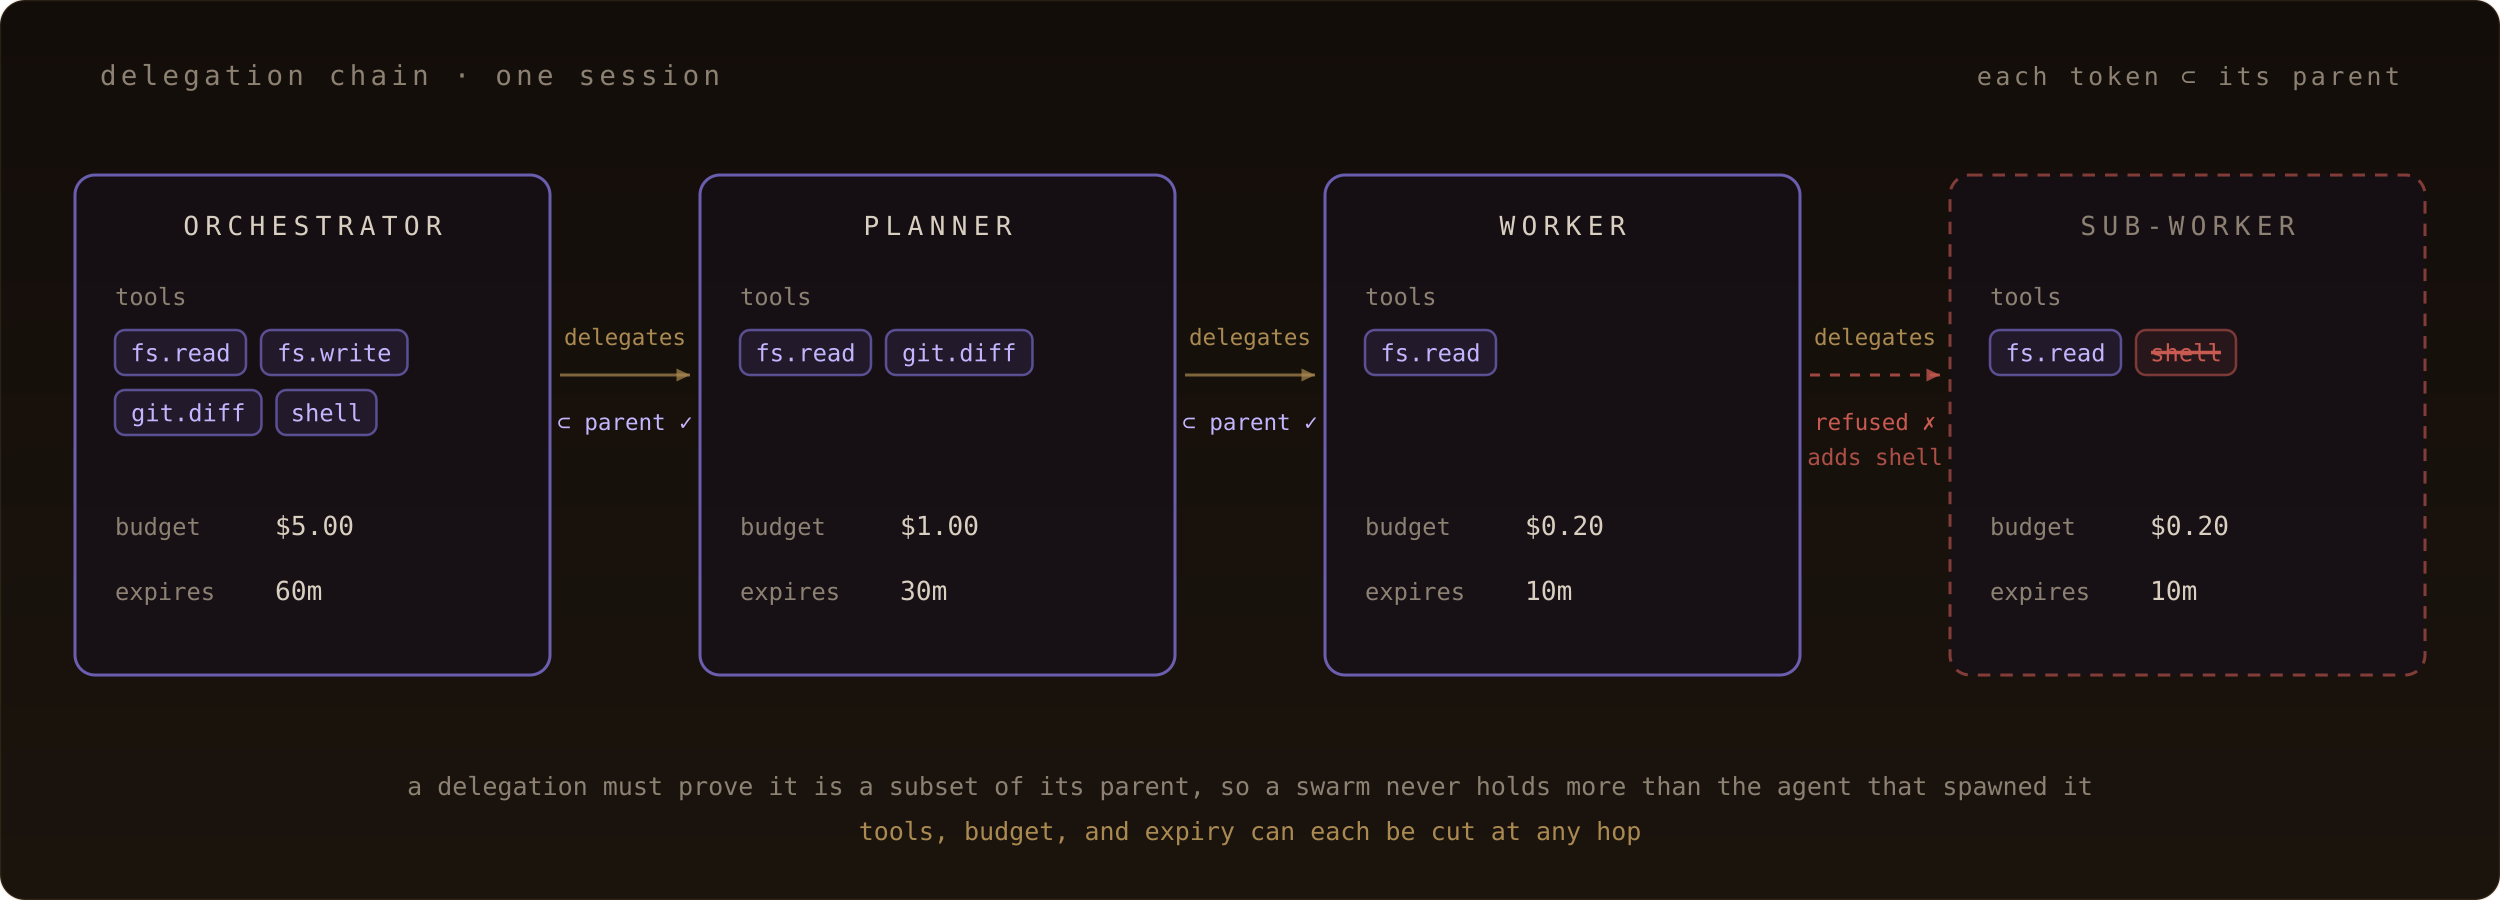
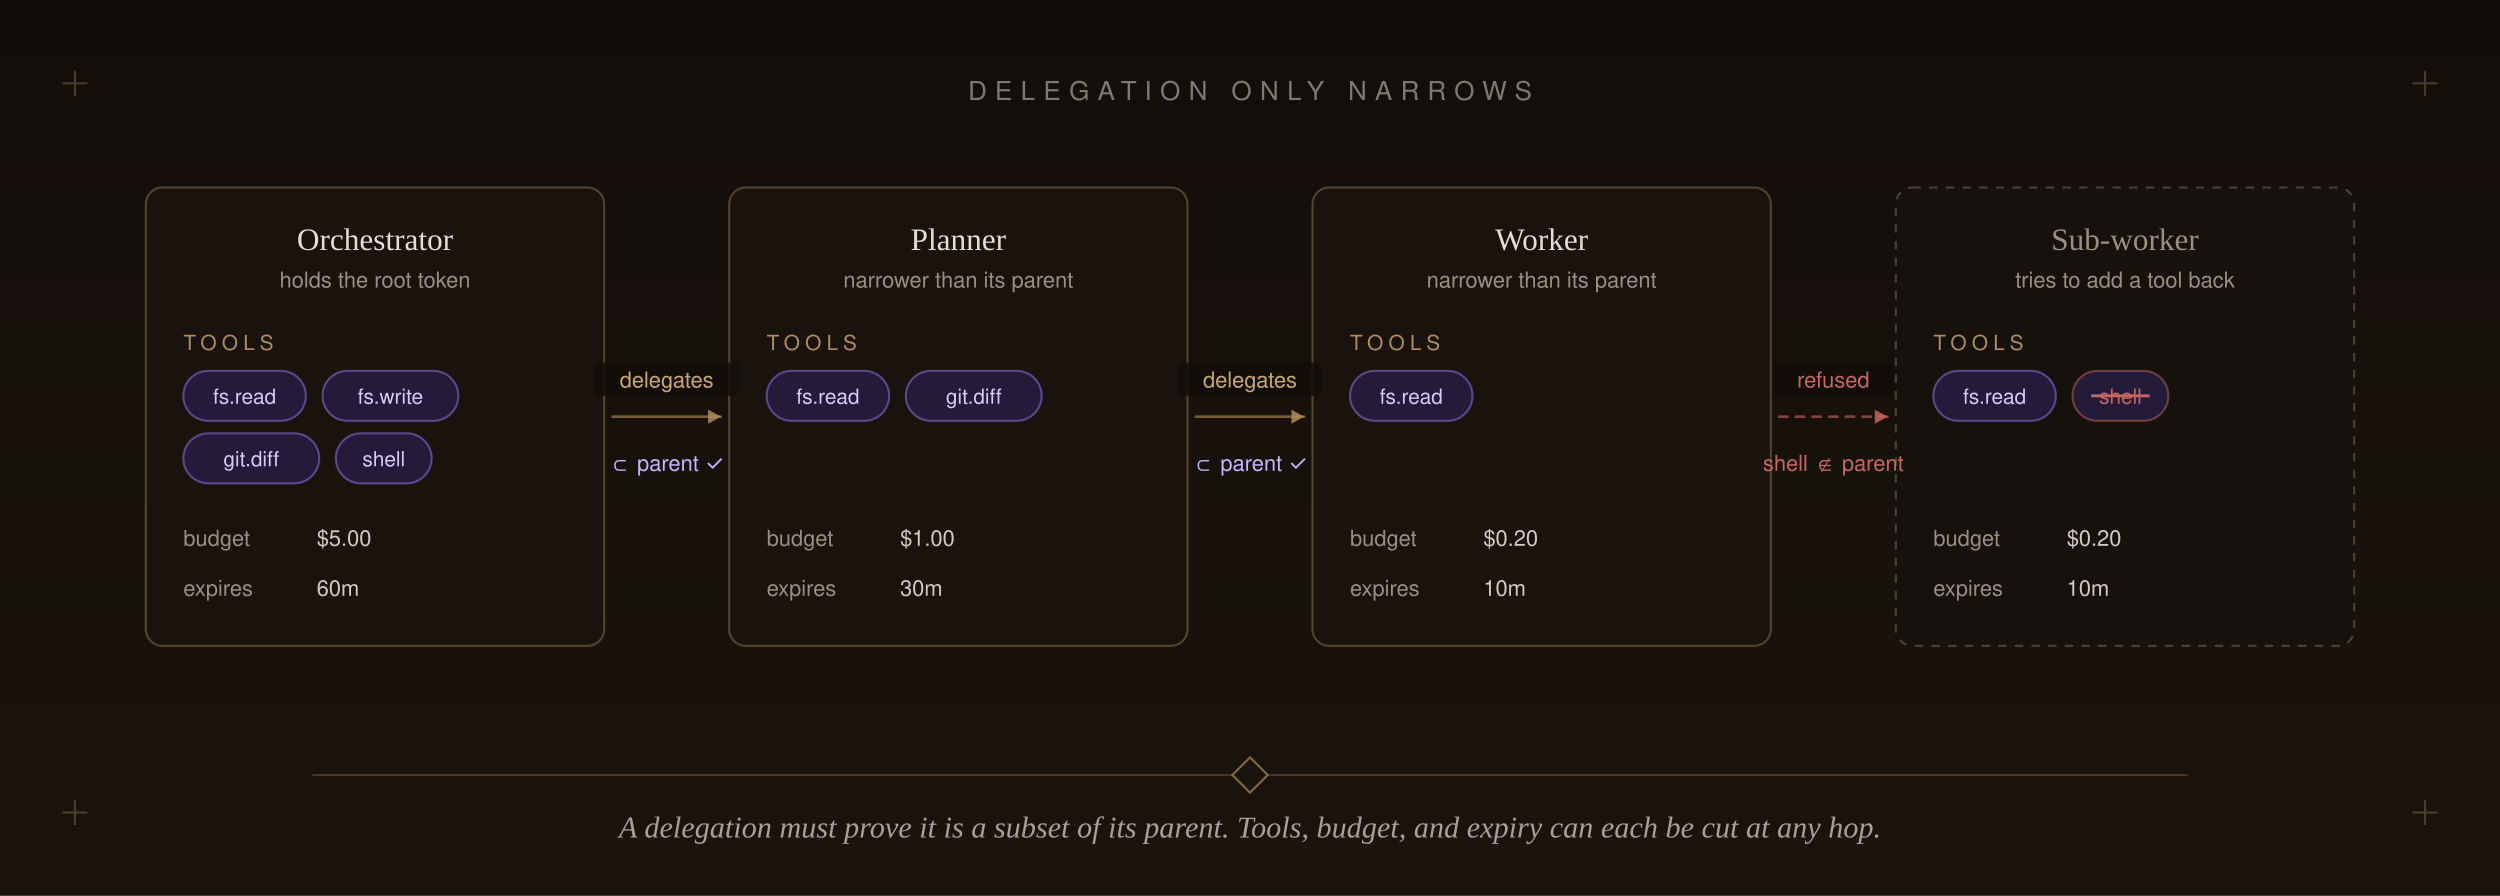
- <svg xmlns="http://www.w3.org/2000/svg" viewBox="0 0 1000 360" width="1000" height="360" role="img" aria-label="Delegation in Chio only narrows: an orchestrator with four tools, a five dollar budget and a sixty minute expiry delegates to a planner with two tools, one dollar and thirty minutes, which delegates to a worker with one tool, twenty cents and ten minutes. A sub-worker token that tries to add the shell tool back is refused because it is not a subset of its parent.">
+ <svg xmlns="http://www.w3.org/2000/svg" viewBox="0 0 1200 430" width="1200" height="430" role="img" aria-label="Delegation in Chio only narrows: an orchestrator with four tools, a five dollar budget and a sixty minute expiry delegates to a planner with two tools, one dollar and thirty minutes, which delegates to a worker with one tool, twenty cents and ten minutes. A sub-worker token that tries to add the shell tool back is refused because it is not a subset of its parent.">
  <defs>
-     <linearGradient id="at-bg" x1="0" y1="0" x2="0" y2="1">
+     <linearGradient id="atbg" x1="0" y1="0" x2="0" y2="1">
      <stop offset="0" stop-color="#130d0a" />
      <stop offset="1" stop-color="#1b140d" />
    </linearGradient>
-     <radialGradient id="at-glow" cx="50%" cy="50%" r="55%">
-       <stop offset="0" stop-color="#8f7ff2" stop-opacity="0.16" />
-       <stop offset="0.5" stop-color="#8f7ff2" stop-opacity="0.04" />
+     <radialGradient id="atglow" cx="50%" cy="50%" r="50%">
+       <stop offset="0" stop-color="#8f7ff2" stop-opacity="0.32" />
+       <stop offset="0.6" stop-color="#8f7ff2" stop-opacity="0.07" />
      <stop offset="1" stop-color="#8f7ff2" stop-opacity="0" />
    </radialGradient>
-     <pattern id="at-field" width="34" height="34" patternUnits="userSpaceOnUse">
-       <circle cx="6" cy="9" r="0.9" fill="#ab8a52" fill-opacity="0.16" />
-       <circle cx="23" cy="24" r="0.6" fill="#ab8a52" fill-opacity="0.10" />
-     </pattern>
-     <radialGradient id="at-fade" cx="50%" cy="50%" r="60%">
-       <stop offset="0" stop-color="#fff" stop-opacity="1" />
-       <stop offset="1" stop-color="#fff" stop-opacity="0" />
+     <radialGradient id="atkglow" cx="50%" cy="50%" r="50%">
+       <stop offset="0" stop-color="#8f7ff2" stop-opacity="0.28" />
+       <stop offset="0.65" stop-color="#8f7ff2" stop-opacity="0.06" />
+       <stop offset="1" stop-color="#8f7ff2" stop-opacity="0" />
    </radialGradient>
-     <mask id="at-mask">
-       <rect width="1000" height="360" fill="url(#at-fade)" />
-     </mask>
  </defs>
-   <rect width="1000" height="360" rx="10" fill="url(#at-bg)" />
-   <rect width="1000" height="360" rx="10" fill="none" stroke="#ab8a52" stroke-opacity="0.14" />
-   <text x="40" y="34" text-anchor="start" font-family="ui-monospace, SFMono-Regular, 'SF Mono', Menlo, Consolas, monospace" font-size="11" letter-spacing="1.7" fill="#8c8172">delegation chain · one session</text>
-   <text x="960" y="34" text-anchor="end" font-family="ui-monospace, SFMono-Regular, 'SF Mono', Menlo, Consolas, monospace" font-size="10" letter-spacing="1.4" fill="#8c8172">each token ⊂ its parent</text>
-   <rect x="30" y="70" width="190" height="200" rx="8" fill="#16101c" fill-opacity="0.6" stroke="#8f7ff2" stroke-opacity="0.7" stroke-width="1.2" />
-   <text x="125" y="94" text-anchor="middle" font-family="ui-monospace, SFMono-Regular, 'SF Mono', Menlo, Consolas, monospace" font-size="10.5" letter-spacing="2.5" fill="#d8cfc0">ORCHESTRATOR</text>
-   <text x="46" y="122" text-anchor="start" font-family="ui-monospace, SFMono-Regular, 'SF Mono', Menlo, Consolas, monospace" font-size="9.5" fill="#8c8172">tools</text>
-   <rect x="46" y="132" width="52.4" height="18" rx="4" fill="#8f7ff2" fill-opacity="0.10" stroke="#8f7ff2" stroke-opacity="0.55" stroke-width="1" />
-   <text x="72.2" y="144.5" text-anchor="middle" font-family="ui-monospace, SFMono-Regular, 'SF Mono', Menlo, Consolas, monospace" font-size="9.5" fill="#c3b6ff">fs.read</text>
-   <rect x="104.4" y="132" width="58.6" height="18" rx="4" fill="#8f7ff2" fill-opacity="0.10" stroke="#8f7ff2" stroke-opacity="0.55" stroke-width="1" />
-   <text x="133.7" y="144.5" text-anchor="middle" font-family="ui-monospace, SFMono-Regular, 'SF Mono', Menlo, Consolas, monospace" font-size="9.5" fill="#c3b6ff">fs.write</text>
-   <rect x="46" y="156" width="58.6" height="18" rx="4" fill="#8f7ff2" fill-opacity="0.10" stroke="#8f7ff2" stroke-opacity="0.55" stroke-width="1" />
-   <text x="75.3" y="168.5" text-anchor="middle" font-family="ui-monospace, SFMono-Regular, 'SF Mono', Menlo, Consolas, monospace" font-size="9.5" fill="#c3b6ff">git.diff</text>
-   <rect x="110.6" y="156" width="40.0" height="18" rx="4" fill="#8f7ff2" fill-opacity="0.10" stroke="#8f7ff2" stroke-opacity="0.55" stroke-width="1" />
-   <text x="130.6" y="168.5" text-anchor="middle" font-family="ui-monospace, SFMono-Regular, 'SF Mono', Menlo, Consolas, monospace" font-size="9.5" fill="#c3b6ff">shell</text>
-   <text x="46" y="214" text-anchor="start" font-family="ui-monospace, SFMono-Regular, 'SF Mono', Menlo, Consolas, monospace" font-size="9.5" fill="#8c8172">budget</text>
-   <text x="110" y="214" text-anchor="start" font-family="ui-monospace, SFMono-Regular, 'SF Mono', Menlo, Consolas, monospace" font-size="10.5" fill="#d8cfc0">$5.00</text>
-   <text x="46" y="240" text-anchor="start" font-family="ui-monospace, SFMono-Regular, 'SF Mono', Menlo, Consolas, monospace" font-size="9.5" fill="#8c8172">expires</text>
-   <text x="110" y="240" text-anchor="start" font-family="ui-monospace, SFMono-Regular, 'SF Mono', Menlo, Consolas, monospace" font-size="10.5" fill="#d8cfc0">60m</text>
-   <rect x="280" y="70" width="190" height="200" rx="8" fill="#16101c" fill-opacity="0.6" stroke="#8f7ff2" stroke-opacity="0.7" stroke-width="1.2" />
-   <text x="375" y="94" text-anchor="middle" font-family="ui-monospace, SFMono-Regular, 'SF Mono', Menlo, Consolas, monospace" font-size="10.5" letter-spacing="2.5" fill="#d8cfc0">PLANNER</text>
-   <text x="296" y="122" text-anchor="start" font-family="ui-monospace, SFMono-Regular, 'SF Mono', Menlo, Consolas, monospace" font-size="9.5" fill="#8c8172">tools</text>
-   <rect x="296" y="132" width="52.4" height="18" rx="4" fill="#8f7ff2" fill-opacity="0.10" stroke="#8f7ff2" stroke-opacity="0.55" stroke-width="1" />
-   <text x="322.2" y="144.5" text-anchor="middle" font-family="ui-monospace, SFMono-Regular, 'SF Mono', Menlo, Consolas, monospace" font-size="9.5" fill="#c3b6ff">fs.read</text>
-   <rect x="354.4" y="132" width="58.6" height="18" rx="4" fill="#8f7ff2" fill-opacity="0.10" stroke="#8f7ff2" stroke-opacity="0.55" stroke-width="1" />
-   <text x="383.7" y="144.5" text-anchor="middle" font-family="ui-monospace, SFMono-Regular, 'SF Mono', Menlo, Consolas, monospace" font-size="9.5" fill="#c3b6ff">git.diff</text>
-   <text x="296" y="214" text-anchor="start" font-family="ui-monospace, SFMono-Regular, 'SF Mono', Menlo, Consolas, monospace" font-size="9.5" fill="#8c8172">budget</text>
-   <text x="360" y="214" text-anchor="start" font-family="ui-monospace, SFMono-Regular, 'SF Mono', Menlo, Consolas, monospace" font-size="10.5" fill="#d8cfc0">$1.00</text>
-   <text x="296" y="240" text-anchor="start" font-family="ui-monospace, SFMono-Regular, 'SF Mono', Menlo, Consolas, monospace" font-size="9.5" fill="#8c8172">expires</text>
-   <text x="360" y="240" text-anchor="start" font-family="ui-monospace, SFMono-Regular, 'SF Mono', Menlo, Consolas, monospace" font-size="10.5" fill="#d8cfc0">30m</text>
-   <rect x="530" y="70" width="190" height="200" rx="8" fill="#16101c" fill-opacity="0.6" stroke="#8f7ff2" stroke-opacity="0.7" stroke-width="1.2" />
-   <text x="625" y="94" text-anchor="middle" font-family="ui-monospace, SFMono-Regular, 'SF Mono', Menlo, Consolas, monospace" font-size="10.5" letter-spacing="2.5" fill="#d8cfc0">WORKER</text>
-   <text x="546" y="122" text-anchor="start" font-family="ui-monospace, SFMono-Regular, 'SF Mono', Menlo, Consolas, monospace" font-size="9.5" fill="#8c8172">tools</text>
-   <rect x="546" y="132" width="52.4" height="18" rx="4" fill="#8f7ff2" fill-opacity="0.10" stroke="#8f7ff2" stroke-opacity="0.55" stroke-width="1" />
-   <text x="572.2" y="144.5" text-anchor="middle" font-family="ui-monospace, SFMono-Regular, 'SF Mono', Menlo, Consolas, monospace" font-size="9.5" fill="#c3b6ff">fs.read</text>
-   <text x="546" y="214" text-anchor="start" font-family="ui-monospace, SFMono-Regular, 'SF Mono', Menlo, Consolas, monospace" font-size="9.5" fill="#8c8172">budget</text>
-   <text x="610" y="214" text-anchor="start" font-family="ui-monospace, SFMono-Regular, 'SF Mono', Menlo, Consolas, monospace" font-size="10.5" fill="#d8cfc0">$0.20</text>
-   <text x="546" y="240" text-anchor="start" font-family="ui-monospace, SFMono-Regular, 'SF Mono', Menlo, Consolas, monospace" font-size="9.5" fill="#8c8172">expires</text>
-   <text x="610" y="240" text-anchor="start" font-family="ui-monospace, SFMono-Regular, 'SF Mono', Menlo, Consolas, monospace" font-size="10.5" fill="#d8cfc0">10m</text>
-   <rect x="780" y="70" width="190" height="200" rx="8" fill="#16101c" fill-opacity="0.6" stroke="#c95a52" stroke-opacity="0.6" stroke-width="1.2" stroke-dasharray="5 4" />
-   <text x="875" y="94" text-anchor="middle" font-family="ui-monospace, SFMono-Regular, 'SF Mono', Menlo, Consolas, monospace" font-size="10.5" letter-spacing="2.5" fill="#8c8172">SUB-WORKER</text>
-   <text x="796" y="122" text-anchor="start" font-family="ui-monospace, SFMono-Regular, 'SF Mono', Menlo, Consolas, monospace" font-size="9.5" fill="#8c8172">tools</text>
-   <rect x="796" y="132" width="52.4" height="18" rx="4" fill="#8f7ff2" fill-opacity="0.10" stroke="#8f7ff2" stroke-opacity="0.55" stroke-width="1" />
-   <text x="822.2" y="144.5" text-anchor="middle" font-family="ui-monospace, SFMono-Regular, 'SF Mono', Menlo, Consolas, monospace" font-size="9.5" fill="#c3b6ff">fs.read</text>
-   <rect x="854.4" y="132" width="40.0" height="18" rx="4" fill="#c95a52" fill-opacity="0.10" stroke="#c95a52" stroke-opacity="0.55" stroke-width="1" />
-   <text x="874.4" y="144.5" text-anchor="middle" font-family="ui-monospace, SFMono-Regular, 'SF Mono', Menlo, Consolas, monospace" font-size="9.5" fill="#c95a52">shell</text>
-   <line x1="860.4" y1="141" x2="888.4" y2="141" stroke="#c95a52" stroke-width="1.4" />
-   <text x="796" y="214" text-anchor="start" font-family="ui-monospace, SFMono-Regular, 'SF Mono', Menlo, Consolas, monospace" font-size="9.5" fill="#8c8172">budget</text>
-   <text x="860" y="214" text-anchor="start" font-family="ui-monospace, SFMono-Regular, 'SF Mono', Menlo, Consolas, monospace" font-size="10.5" fill="#d8cfc0">$0.20</text>
-   <text x="796" y="240" text-anchor="start" font-family="ui-monospace, SFMono-Regular, 'SF Mono', Menlo, Consolas, monospace" font-size="9.5" fill="#8c8172">expires</text>
-   <text x="860" y="240" text-anchor="start" font-family="ui-monospace, SFMono-Regular, 'SF Mono', Menlo, Consolas, monospace" font-size="10.5" fill="#d8cfc0">10m</text>
-   <line x1="224" y1="150" x2="276" y2="150" stroke="#ab8a52" stroke-opacity="0.7" stroke-width="1.2" />
-   <path d="M276 150 L270.6 152.6 L270.6 147.4 Z" fill="#ab8a52" fill-opacity="0.7" />
-   <text x="250" y="138" text-anchor="middle" font-family="ui-monospace, SFMono-Regular, 'SF Mono', Menlo, Consolas, monospace" font-size="9" fill="#ab8a52">delegates</text>
-   <text x="250" y="172" text-anchor="middle" font-family="ui-monospace, SFMono-Regular, 'SF Mono', Menlo, Consolas, monospace" font-size="9" fill="#c3b6ff">⊂ parent ✓</text>
-   <line x1="474" y1="150" x2="526" y2="150" stroke="#ab8a52" stroke-opacity="0.7" stroke-width="1.2" />
-   <path d="M526 150 L520.6 152.6 L520.6 147.4 Z" fill="#ab8a52" fill-opacity="0.7" />
-   <text x="500" y="138" text-anchor="middle" font-family="ui-monospace, SFMono-Regular, 'SF Mono', Menlo, Consolas, monospace" font-size="9" fill="#ab8a52">delegates</text>
-   <text x="500" y="172" text-anchor="middle" font-family="ui-monospace, SFMono-Regular, 'SF Mono', Menlo, Consolas, monospace" font-size="9" fill="#c3b6ff">⊂ parent ✓</text>
-   <line x1="724" y1="150" x2="776" y2="150" stroke="#c95a52" stroke-opacity="0.75" stroke-width="1.2" stroke-dasharray="4 4" />
-   <path d="M776 150 L770.6 152.6 L770.6 147.4 Z" fill="#c95a52" fill-opacity="0.75" />
-   <text x="750" y="138" text-anchor="middle" font-family="ui-monospace, SFMono-Regular, 'SF Mono', Menlo, Consolas, monospace" font-size="9" fill="#ab8a52">delegates</text>
-   <text x="750" y="172" text-anchor="middle" font-family="ui-monospace, SFMono-Regular, 'SF Mono', Menlo, Consolas, monospace" font-size="9" fill="#c95a52">refused ✗</text>
-   <text x="750" y="186" text-anchor="middle" font-family="ui-monospace, SFMono-Regular, 'SF Mono', Menlo, Consolas, monospace" font-size="9" fill="#c95a52" fill-opacity="0.85">adds shell</text>
-   <text x="500" y="318" text-anchor="middle" font-family="ui-monospace, SFMono-Regular, 'SF Mono', Menlo, Consolas, monospace" font-size="10" fill="#8c8172">a delegation must prove it is a subset of its parent, so a swarm never holds more than the agent that spawned it</text>
-   <text x="500" y="336" text-anchor="middle" font-family="ui-monospace, SFMono-Regular, 'SF Mono', Menlo, Consolas, monospace" font-size="10" fill="#ab8a52">tools, budget, and expiry can each be cut at any hop</text>
+   <rect width="1200" height="430" fill="url(#atbg)" />
+   <g stroke="#b08d5b" stroke-opacity="0.35" stroke-width="1">
+     <path d="M30 40 H42 M36 34 V46" />
+     <path d="M1158 40 H1170 M1164 34 V46" />
+     <path d="M30 390 H42 M36 384 V396" />
+     <path d="M1158 390 H1170 M1164 384 V396" />
+   </g>
+   <text x="600.0" y="48" text-anchor="middle" font-family="-apple-system, 'Segoe UI', Helvetica, Arial, sans-serif" font-size="12.5" letter-spacing="4" fill="#d8cfc0" fill-opacity="0.55">DELEGATION ONLY NARROWS</text>
+   <rect x="70" y="90" width="220" height="220" rx="8" fill="#1a130d" stroke="#b08d5b" stroke-opacity="0.4" />
+   <text x="180.0" y="120" text-anchor="middle" font-family="Georgia, 'Times New Roman', serif" font-size="15" fill="#e7ded0">Orchestrator</text>
+   <text x="180.0" y="138" text-anchor="middle" font-family="-apple-system, 'Segoe UI', Helvetica, Arial, sans-serif" font-size="10.5" fill="#9a8f7e">holds the root token</text>
+   <text x="88" y="168" text-anchor="start" font-family="-apple-system, 'Segoe UI', Helvetica, Arial, sans-serif" font-size="10" letter-spacing="2.5" fill="#b08d5b">TOOLS</text>
+   <rect x="88" y="178" width="58.8" height="24" rx="12.0" fill="#241a3a" stroke="#8f7ff2" stroke-opacity="0.5" />
+   <text x="117.4" y="193.8" text-anchor="middle" font-family="-apple-system, 'Segoe UI', Helvetica, Arial, sans-serif" font-size="10" fill="#d7ccf5">fs.read</text>
+   <rect x="154.8" y="178" width="65.2" height="24" rx="12.0" fill="#241a3a" stroke="#8f7ff2" stroke-opacity="0.5" />
+   <text x="187.4" y="193.8" text-anchor="middle" font-family="-apple-system, 'Segoe UI', Helvetica, Arial, sans-serif" font-size="10" fill="#d7ccf5">fs.write</text>
+   <rect x="88" y="208" width="65.2" height="24" rx="12.0" fill="#241a3a" stroke="#8f7ff2" stroke-opacity="0.5" />
+   <text x="120.6" y="223.8" text-anchor="middle" font-family="-apple-system, 'Segoe UI', Helvetica, Arial, sans-serif" font-size="10" fill="#d7ccf5">git.diff</text>
+   <rect x="161.2" y="208" width="46.0" height="24" rx="12.0" fill="#241a3a" stroke="#8f7ff2" stroke-opacity="0.5" />
+   <text x="184.2" y="223.8" text-anchor="middle" font-family="-apple-system, 'Segoe UI', Helvetica, Arial, sans-serif" font-size="10" fill="#d7ccf5">shell</text>
+   <text x="88" y="262" text-anchor="start" font-family="-apple-system, 'Segoe UI', Helvetica, Arial, sans-serif" font-size="10.5" fill="#9a8f7e">budget</text>
+   <text x="152" y="262" text-anchor="start" font-family="-apple-system, 'Segoe UI', Helvetica, Arial, sans-serif" font-size="10.5" fill="#d3cabb">$5.00</text>
+   <text x="88" y="286" text-anchor="start" font-family="-apple-system, 'Segoe UI', Helvetica, Arial, sans-serif" font-size="10.5" fill="#9a8f7e">expires</text>
+   <text x="152" y="286" text-anchor="start" font-family="-apple-system, 'Segoe UI', Helvetica, Arial, sans-serif" font-size="10.5" fill="#d3cabb">60m</text>
+   <rect x="350" y="90" width="220" height="220" rx="8" fill="#1a130d" stroke="#b08d5b" stroke-opacity="0.4" />
+   <text x="460.0" y="120" text-anchor="middle" font-family="Georgia, 'Times New Roman', serif" font-size="15" fill="#e7ded0">Planner</text>
+   <text x="460.0" y="138" text-anchor="middle" font-family="-apple-system, 'Segoe UI', Helvetica, Arial, sans-serif" font-size="10.5" fill="#9a8f7e">narrower than its parent</text>
+   <text x="368" y="168" text-anchor="start" font-family="-apple-system, 'Segoe UI', Helvetica, Arial, sans-serif" font-size="10" letter-spacing="2.5" fill="#b08d5b">TOOLS</text>
+   <rect x="368" y="178" width="58.8" height="24" rx="12.0" fill="#241a3a" stroke="#8f7ff2" stroke-opacity="0.5" />
+   <text x="397.4" y="193.8" text-anchor="middle" font-family="-apple-system, 'Segoe UI', Helvetica, Arial, sans-serif" font-size="10" fill="#d7ccf5">fs.read</text>
+   <rect x="434.8" y="178" width="65.2" height="24" rx="12.0" fill="#241a3a" stroke="#8f7ff2" stroke-opacity="0.5" />
+   <text x="467.4" y="193.8" text-anchor="middle" font-family="-apple-system, 'Segoe UI', Helvetica, Arial, sans-serif" font-size="10" fill="#d7ccf5">git.diff</text>
+   <text x="368" y="262" text-anchor="start" font-family="-apple-system, 'Segoe UI', Helvetica, Arial, sans-serif" font-size="10.5" fill="#9a8f7e">budget</text>
+   <text x="432" y="262" text-anchor="start" font-family="-apple-system, 'Segoe UI', Helvetica, Arial, sans-serif" font-size="10.5" fill="#d3cabb">$1.00</text>
+   <text x="368" y="286" text-anchor="start" font-family="-apple-system, 'Segoe UI', Helvetica, Arial, sans-serif" font-size="10.5" fill="#9a8f7e">expires</text>
+   <text x="432" y="286" text-anchor="start" font-family="-apple-system, 'Segoe UI', Helvetica, Arial, sans-serif" font-size="10.5" fill="#d3cabb">30m</text>
+   <rect x="630" y="90" width="220" height="220" rx="8" fill="#1a130d" stroke="#b08d5b" stroke-opacity="0.4" />
+   <text x="740.0" y="120" text-anchor="middle" font-family="Georgia, 'Times New Roman', serif" font-size="15" fill="#e7ded0">Worker</text>
+   <text x="740.0" y="138" text-anchor="middle" font-family="-apple-system, 'Segoe UI', Helvetica, Arial, sans-serif" font-size="10.5" fill="#9a8f7e">narrower than its parent</text>
+   <text x="648" y="168" text-anchor="start" font-family="-apple-system, 'Segoe UI', Helvetica, Arial, sans-serif" font-size="10" letter-spacing="2.5" fill="#b08d5b">TOOLS</text>
+   <rect x="648" y="178" width="58.8" height="24" rx="12.0" fill="#241a3a" stroke="#8f7ff2" stroke-opacity="0.5" />
+   <text x="677.4" y="193.8" text-anchor="middle" font-family="-apple-system, 'Segoe UI', Helvetica, Arial, sans-serif" font-size="10" fill="#d7ccf5">fs.read</text>
+   <text x="648" y="262" text-anchor="start" font-family="-apple-system, 'Segoe UI', Helvetica, Arial, sans-serif" font-size="10.5" fill="#9a8f7e">budget</text>
+   <text x="712" y="262" text-anchor="start" font-family="-apple-system, 'Segoe UI', Helvetica, Arial, sans-serif" font-size="10.5" fill="#d3cabb">$0.20</text>
+   <text x="648" y="286" text-anchor="start" font-family="-apple-system, 'Segoe UI', Helvetica, Arial, sans-serif" font-size="10.5" fill="#9a8f7e">expires</text>
+   <text x="712" y="286" text-anchor="start" font-family="-apple-system, 'Segoe UI', Helvetica, Arial, sans-serif" font-size="10.5" fill="#d3cabb">10m</text>
+   <rect x="910" y="90" width="220" height="220" rx="8" fill="#17110d" stroke="#9a8b76" stroke-opacity="0.4" stroke-dasharray="4 4" />
+   <text x="1020.0" y="120" text-anchor="middle" font-family="Georgia, 'Times New Roman', serif" font-size="15" fill="#9a8f7e">Sub-worker</text>
+   <text x="1020.0" y="138" text-anchor="middle" font-family="-apple-system, 'Segoe UI', Helvetica, Arial, sans-serif" font-size="10.5" fill="#9a8f7e">tries to add a tool back</text>
+   <text x="928" y="168" text-anchor="start" font-family="-apple-system, 'Segoe UI', Helvetica, Arial, sans-serif" font-size="10" letter-spacing="2.5" fill="#b08d5b">TOOLS</text>
+   <rect x="928" y="178" width="58.8" height="24" rx="12.0" fill="#241a3a" stroke="#8f7ff2" stroke-opacity="0.5" />
+   <text x="957.4" y="193.8" text-anchor="middle" font-family="-apple-system, 'Segoe UI', Helvetica, Arial, sans-serif" font-size="10" fill="#d7ccf5">fs.read</text>
+   <rect x="994.8" y="178" width="46.0" height="24" rx="12.0" fill="#241a3a" stroke="#c4685f" stroke-opacity="0.5" />
+   <text x="1017.8" y="193.8" text-anchor="middle" font-family="-apple-system, 'Segoe UI', Helvetica, Arial, sans-serif" font-size="10" fill="#c4685f">shell</text>
+   <path d="M1003.8 190.0 H1031.8" stroke="#c4685f" stroke-width="1.4" />
+   <text x="928" y="262" text-anchor="start" font-family="-apple-system, 'Segoe UI', Helvetica, Arial, sans-serif" font-size="10.5" fill="#9a8f7e">budget</text>
+   <text x="992" y="262" text-anchor="start" font-family="-apple-system, 'Segoe UI', Helvetica, Arial, sans-serif" font-size="10.5" fill="#d3cabb">$0.20</text>
+   <text x="928" y="286" text-anchor="start" font-family="-apple-system, 'Segoe UI', Helvetica, Arial, sans-serif" font-size="10.5" fill="#9a8f7e">expires</text>
+   <text x="992" y="286" text-anchor="start" font-family="-apple-system, 'Segoe UI', Helvetica, Arial, sans-serif" font-size="10.5" fill="#d3cabb">10m</text>
+   <path d="M294 200 L346 200" stroke="#b08d5b" stroke-opacity="0.6" stroke-width="1.3" fill="none" stroke-linecap="round" />
+   <path d="M346 200 L339.9 203.4 L339.9 196.6 Z" fill="#b08d5b" fill-opacity="0.85" />
+   <rect x="285.1" y="174" width="69.8" height="16" rx="3" fill="#130d0a" fill-opacity="0.85" />
+   <text x="320.0" y="186" text-anchor="middle" font-family="-apple-system, 'Segoe UI', Helvetica, Arial, sans-serif" font-size="10.5" fill="#c8a86f">delegates</text>
+   <text x="320.0" y="226" text-anchor="middle" font-family="-apple-system, 'Segoe UI', Helvetica, Arial, sans-serif" font-size="10.5" fill="#c3b6ff">⊂ parent ✓</text>
+   <path d="M574 200 L626 200" stroke="#b08d5b" stroke-opacity="0.6" stroke-width="1.3" fill="none" stroke-linecap="round" />
+   <path d="M626 200 L619.9 203.4 L619.9 196.6 Z" fill="#b08d5b" fill-opacity="0.85" />
+   <rect x="565.1" y="174" width="69.8" height="16" rx="3" fill="#130d0a" fill-opacity="0.85" />
+   <text x="600.0" y="186" text-anchor="middle" font-family="-apple-system, 'Segoe UI', Helvetica, Arial, sans-serif" font-size="10.5" fill="#c8a86f">delegates</text>
+   <text x="600.0" y="226" text-anchor="middle" font-family="-apple-system, 'Segoe UI', Helvetica, Arial, sans-serif" font-size="10.5" fill="#c3b6ff">⊂ parent ✓</text>
+   <path d="M854 200 L906 200" stroke="#c4685f" stroke-opacity="0.6" stroke-width="1.3" fill="none" stroke-linecap="round" stroke-dasharray="4 4" />
+   <path d="M906 200 L899.9 203.4 L899.9 196.6 Z" fill="#c4685f" fill-opacity="0.85" />
+   <rect x="851.3" y="174" width="57.4" height="16" rx="3" fill="#130d0a" fill-opacity="0.85" />
+   <text x="880.0" y="186" text-anchor="middle" font-family="-apple-system, 'Segoe UI', Helvetica, Arial, sans-serif" font-size="10.5" fill="#c4685f">refused</text>
+   <text x="880.0" y="226" text-anchor="middle" font-family="-apple-system, 'Segoe UI', Helvetica, Arial, sans-serif" font-size="10.5" fill="#c4685f">shell ∉ parent</text>
+   <path d="M150.0 372 H1050.0" stroke="#b08d5b" stroke-opacity="0.3" stroke-width="1" />
+   <rect x="594.0" y="366" width="12" height="12" transform="rotate(45 600.0 372)" fill="#1b140d" stroke="#b08d5b" stroke-opacity="0.7" />
+   <text x="600.0" y="402" text-anchor="middle" font-family="Georgia, 'Times New Roman', serif" font-size="14.5" font-style="italic" fill="#d8cfc0" fill-opacity="0.75">A delegation must prove it is a subset of its parent. Tools, budget, and expiry can each be cut at any hop.</text>
</svg>
